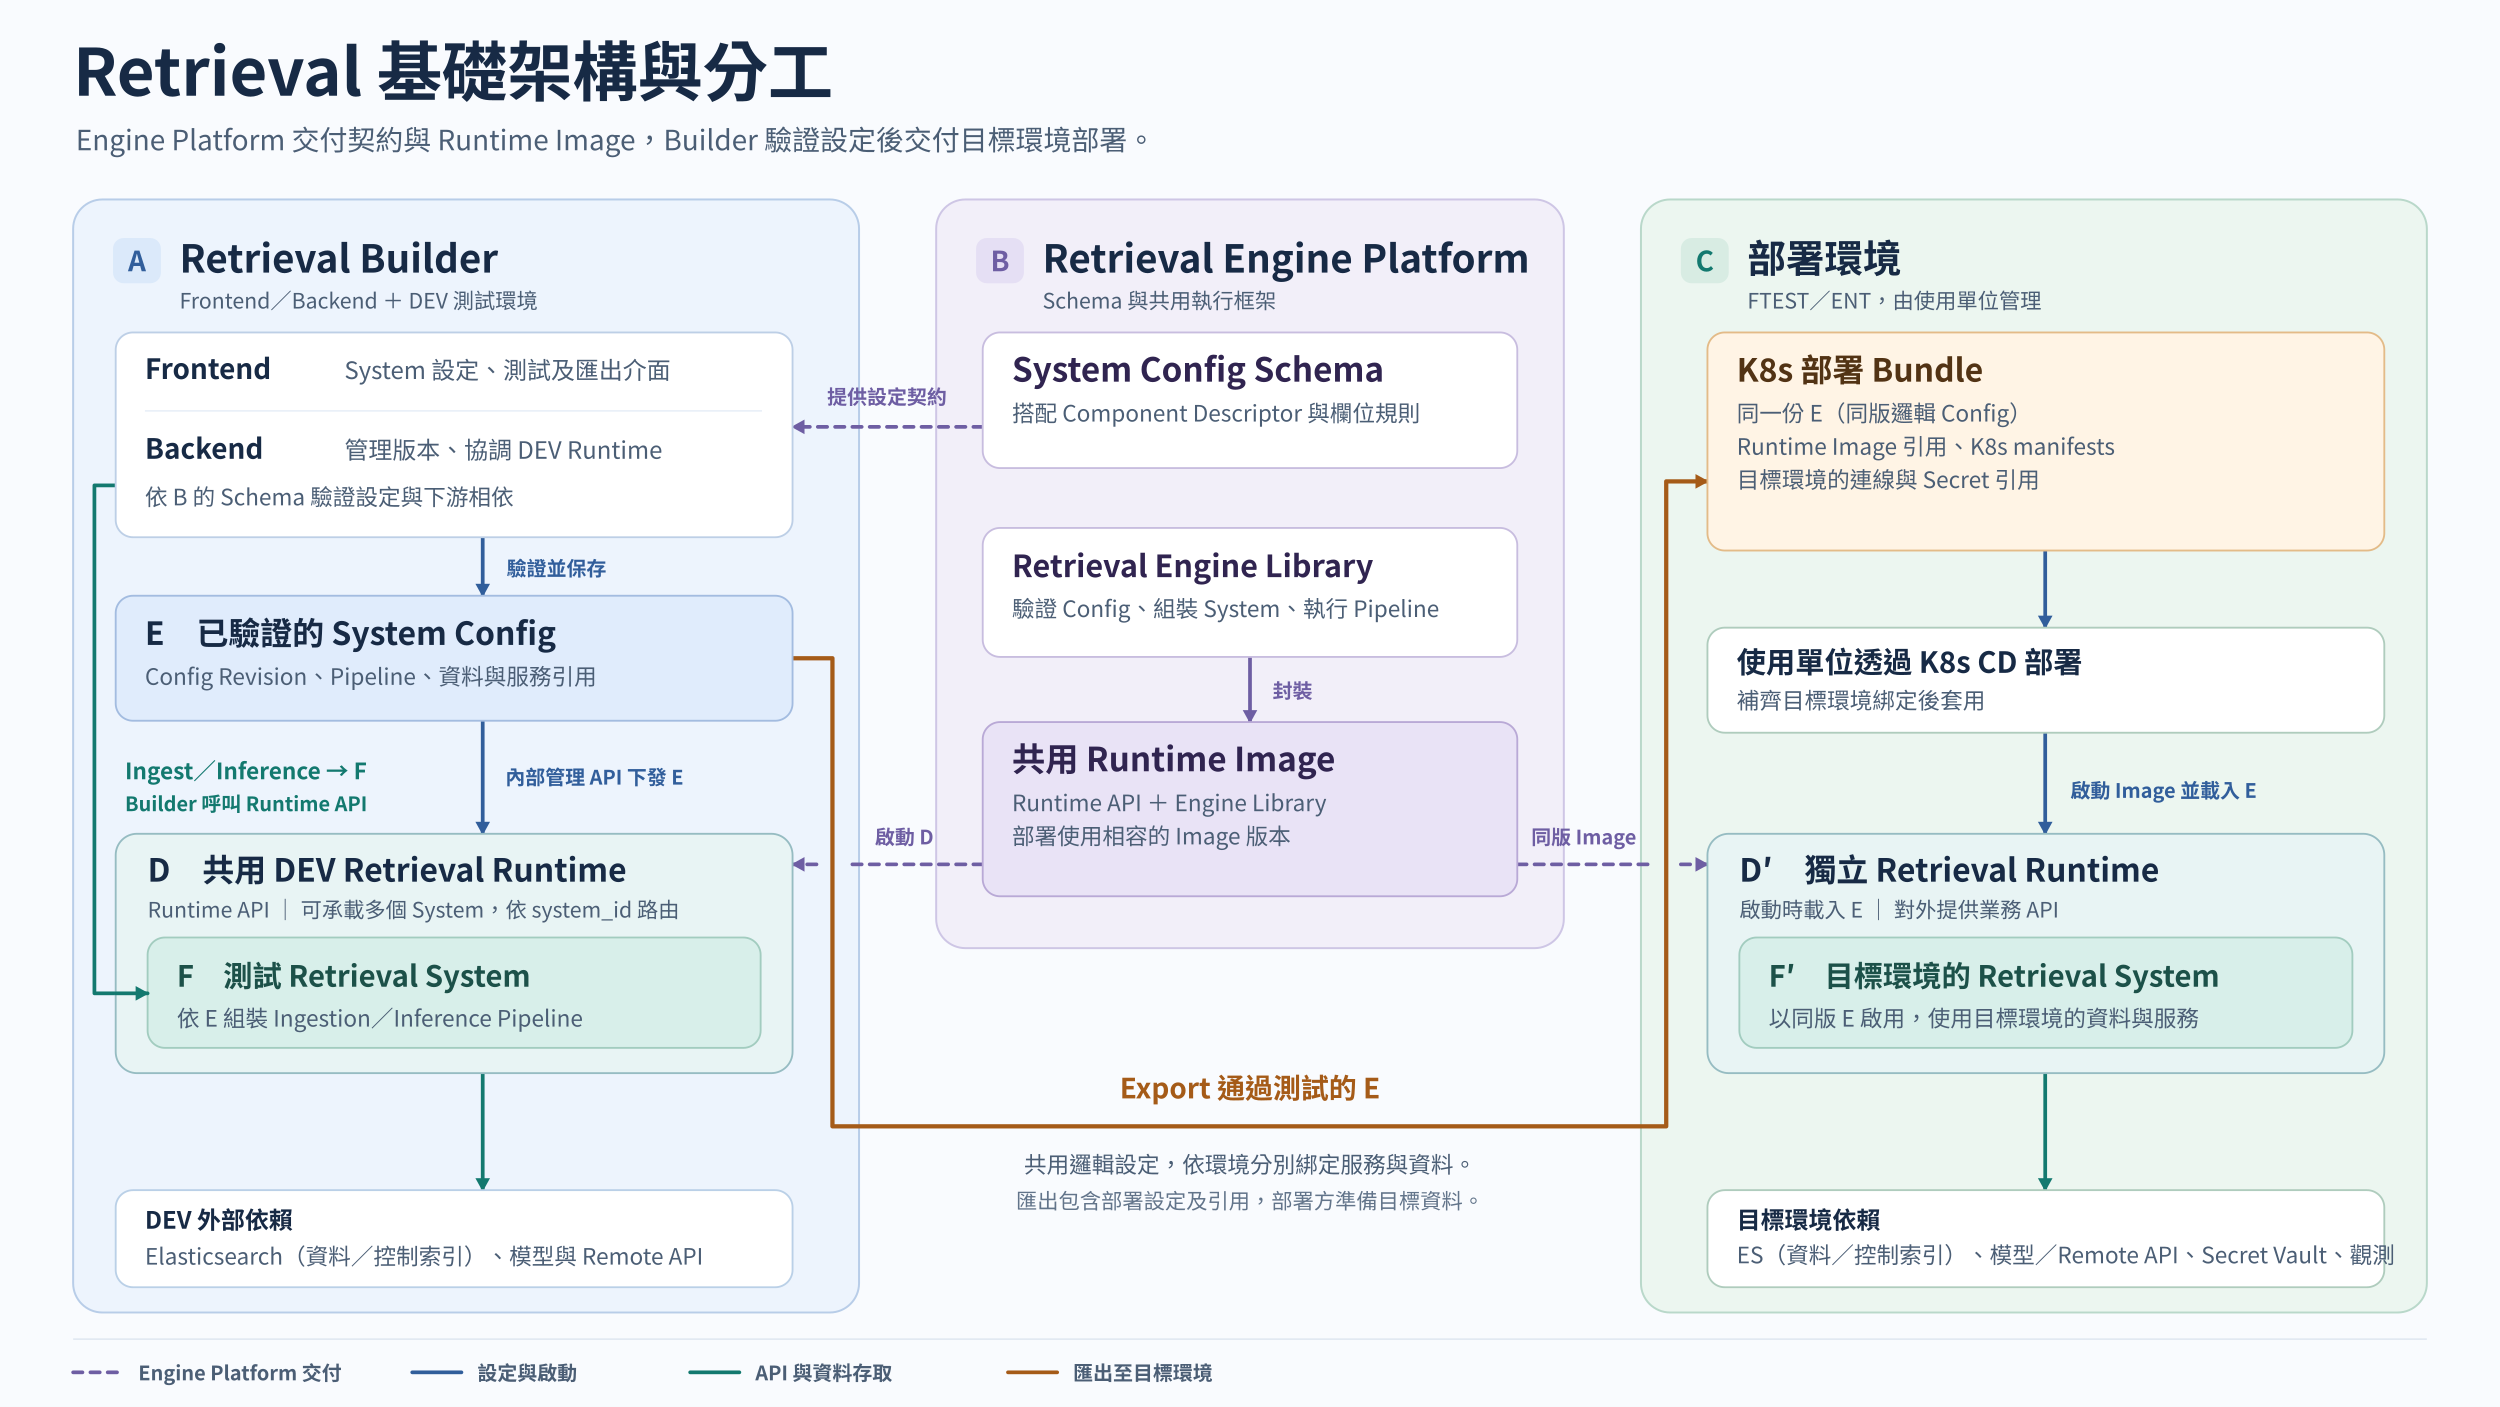
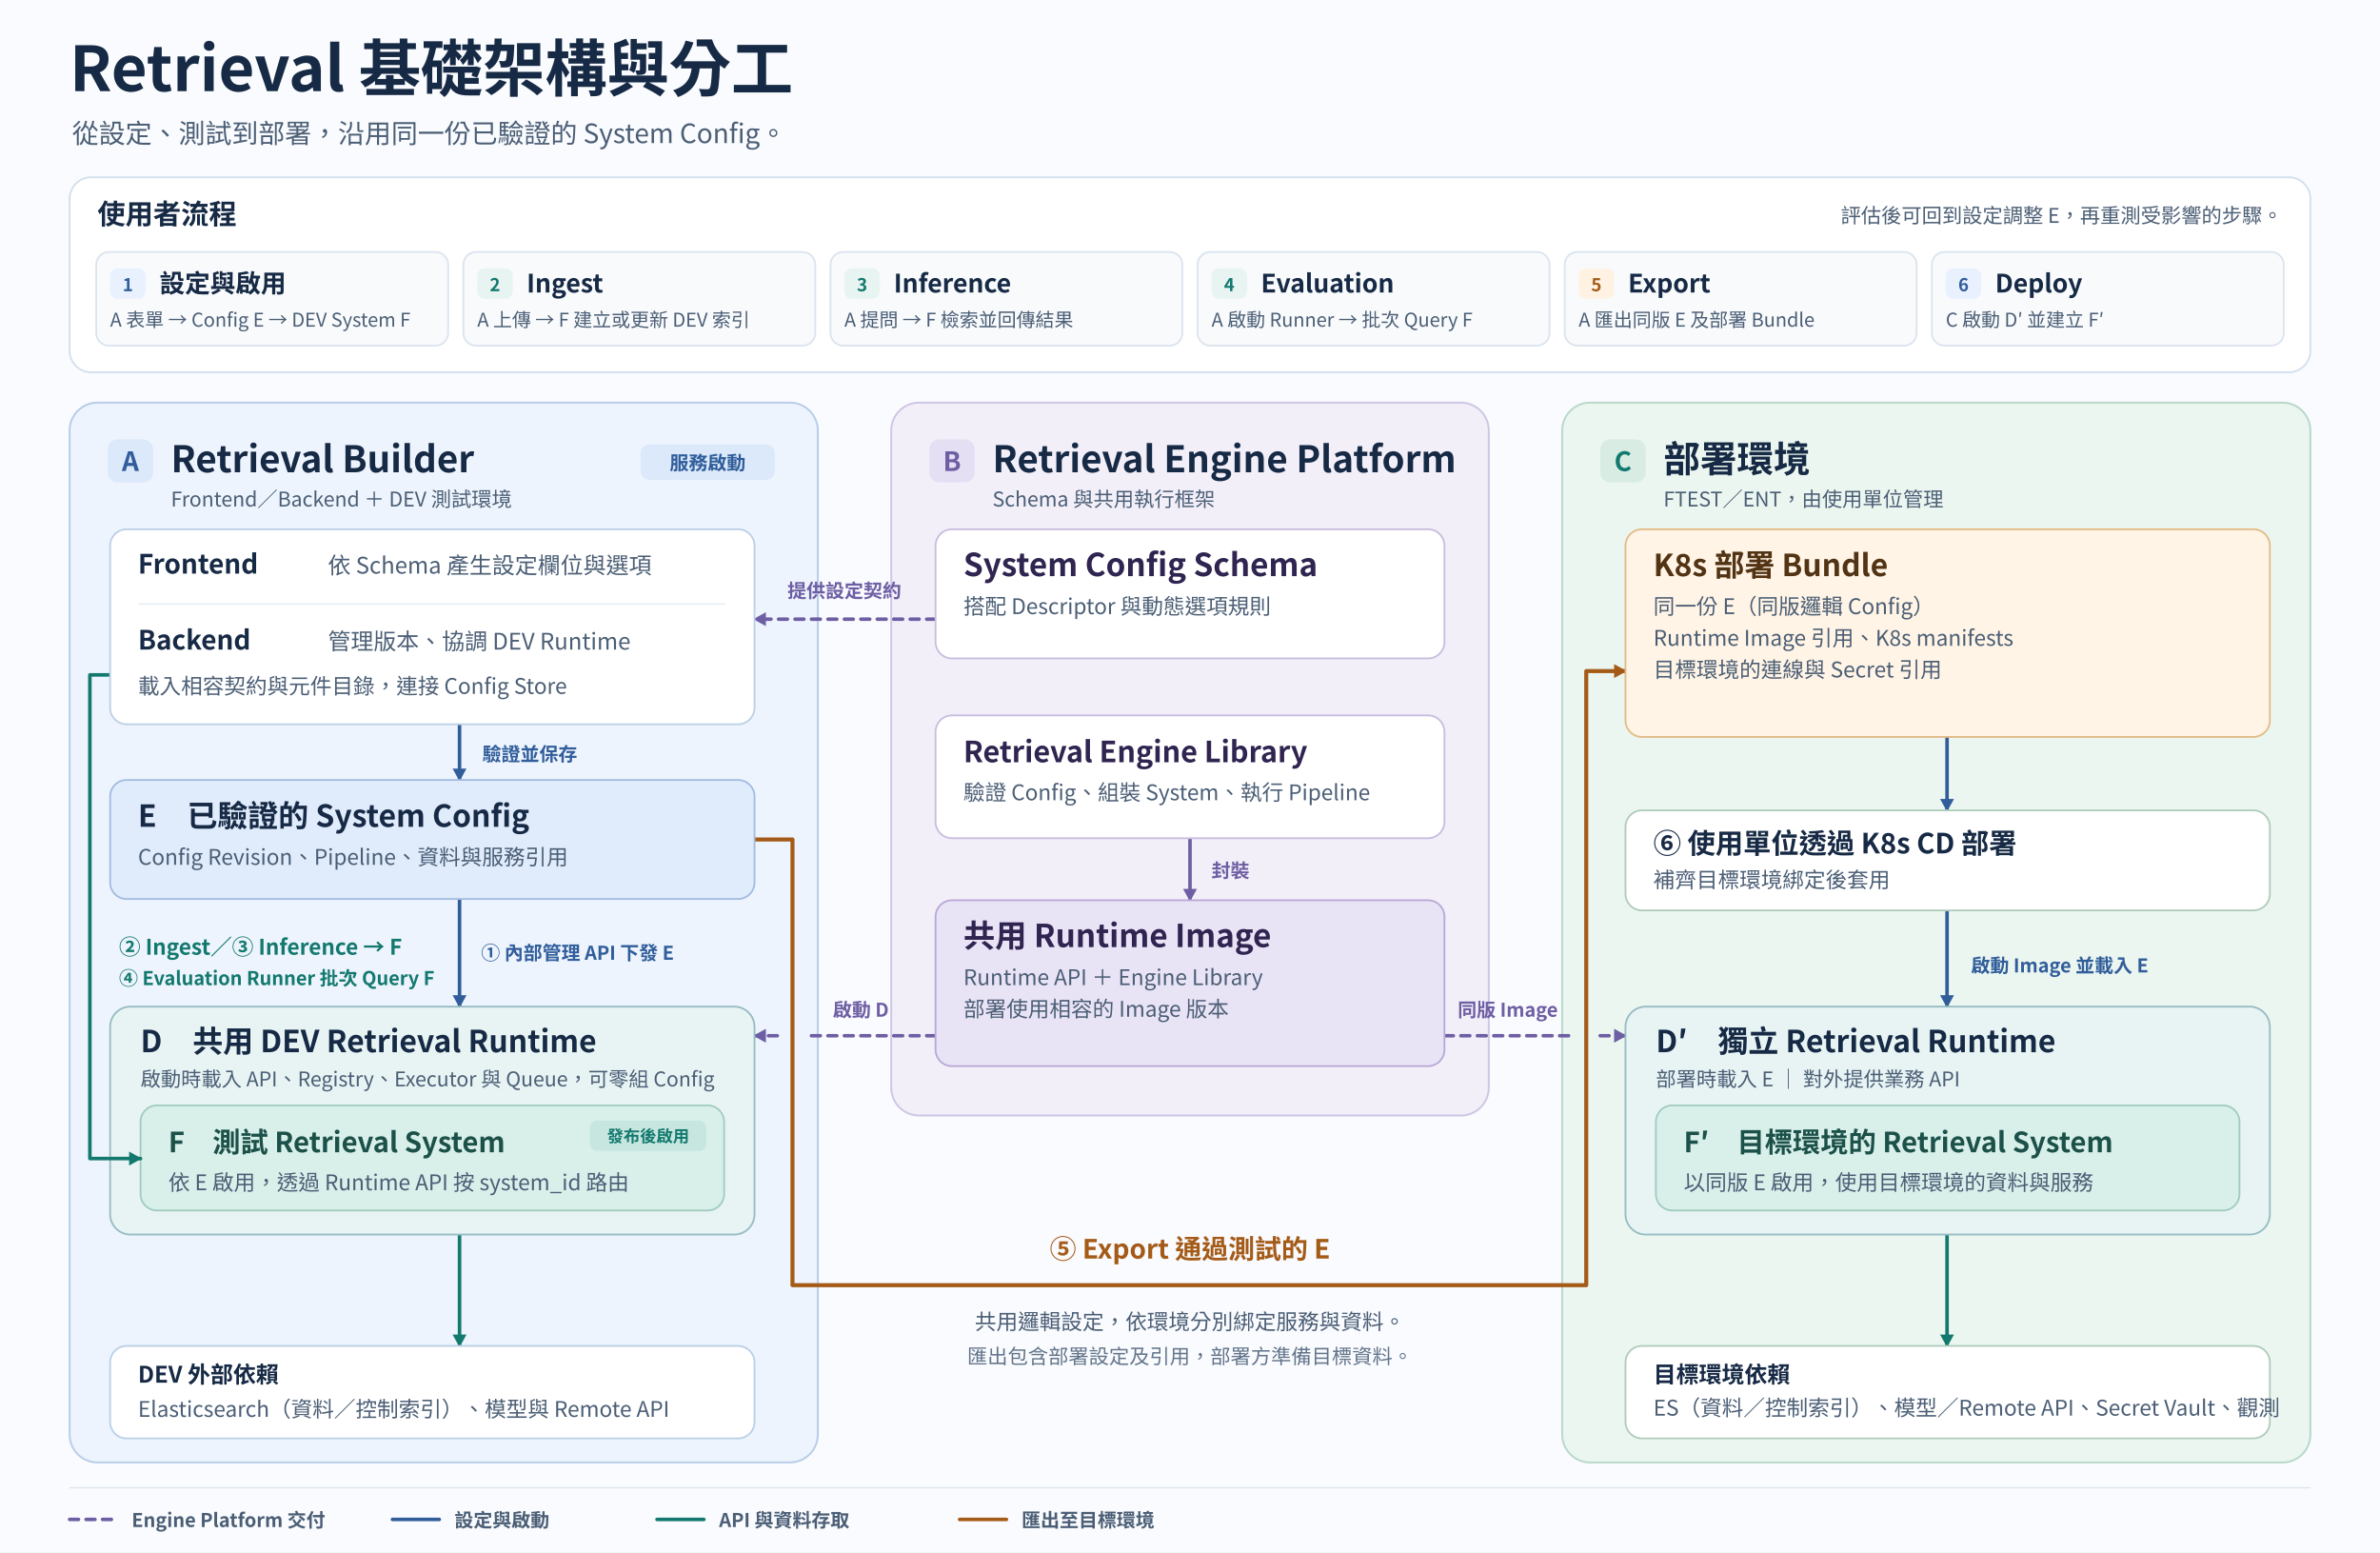
- <svg xmlns="http://www.w3.org/2000/svg" width="1880" height="1058" viewBox="0 0 1880 1058" role="img" aria-labelledby="title desc">
+ <svg xmlns="http://www.w3.org/2000/svg" width="1880" height="1226" viewBox="0 0 1880 1226" role="img" aria-labelledby="title desc">
  <defs>
    <marker id="arrow-blue" markerWidth="11" markerHeight="11" refX="9" refY="5.5" orient="auto" markerUnits="userSpaceOnUse">
      <path d="M0 0 L10 5.5 L0 11Z" fill="#315e9b" />
    </marker>
    <marker id="arrow-purple" markerWidth="11" markerHeight="11" refX="9" refY="5.5" orient="auto" markerUnits="userSpaceOnUse">
      <path d="M0 0 L10 5.5 L0 11Z" fill="#6e5ea3" />
    </marker>
    <marker id="arrow-teal" markerWidth="11" markerHeight="11" refX="9" refY="5.5" orient="auto" markerUnits="userSpaceOnUse">
      <path d="M0 0 L10 5.5 L0 11Z" fill="#13796f" />
    </marker>
    <marker id="arrow-orange" markerWidth="11" markerHeight="11" refX="9" refY="5.5" orient="auto" markerUnits="userSpaceOnUse">
      <path d="M0 0 L10 5.5 L0 11Z" fill="#a55b18" />
    </marker>
  </defs>
  <style>
text{font-family:'Noto Sans CJK TC','Noto Sans CJK SC',sans-serif;text-rendering:geometricPrecision}
</style>
-   <rect x="0" y="0" width="1880" height="1058" rx="0" fill="#f9fbfe" stroke="none" stroke-width="1.4" />
+   <rect x="0" y="0" width="1880" height="1226" rx="0" fill="#f9fbfe" stroke="none" stroke-width="1.4" />
  <text x="55" y="72" fill="#172a45" font-size="49" font-weight="800" text-anchor="start">Retrieval 基礎架構與分工</text>
-   <text x="57" y="113" fill="#4b5e75" font-size="21" font-weight="500" text-anchor="start">Engine Platform 交付契約與 Runtime Image，Builder 驗證設定後交付目標環境部署。</text>
-   <rect x="55" y="150" width="591" height="837" rx="22" fill="#edf4fd" stroke="#b8cde8" stroke-width="1.5" />
-   <rect x="85" y="179" width="36" height="34" rx="8" fill="#dbe9fa" stroke="none" stroke-width="1.4" />
-   <text x="103" y="204" fill="#315e9b" font-size="21" font-weight="750" text-anchor="middle">A</text>
-   <text x="135" y="205" fill="#172a45" font-size="29" font-weight="750" text-anchor="start">Retrieval Builder</text>
-   <text x="135" y="232" fill="#4b5e75" font-size="16" font-weight="500" text-anchor="start">Frontend／Backend ＋ DEV 測試環境</text>
-   <rect x="704" y="150" width="472" height="563" rx="22" fill="#f2eff9" stroke="#cec6e5" stroke-width="1.5" />
-   <rect x="734" y="179" width="36" height="34" rx="8" fill="#e5dff4" stroke="none" stroke-width="1.4" />
-   <text x="752" y="204" fill="#6e5ea3" font-size="21" font-weight="750" text-anchor="middle">B</text>
-   <text x="784" y="205" fill="#172a45" font-size="29" font-weight="750" text-anchor="start">Retrieval Engine Platform</text>
-   <text x="784" y="232" fill="#4b5e75" font-size="16" font-weight="500" text-anchor="start">Schema 與共用執行框架</text>
-   <rect x="1234" y="150" width="591" height="837" rx="22" fill="#ecf6f0" stroke="#b9d8ca" stroke-width="1.5" />
-   <rect x="1264" y="179" width="36" height="34" rx="8" fill="#d8ece3" stroke="none" stroke-width="1.4" />
-   <text x="1282" y="204" fill="#13796f" font-size="21" font-weight="750" text-anchor="middle">C</text>
-   <text x="1314" y="205" fill="#172a45" font-size="29" font-weight="750" text-anchor="start">部署環境</text>
-   <text x="1314" y="232" fill="#4b5e75" font-size="16" font-weight="500" text-anchor="start">FTEST／ENT，由使用單位管理</text>
-   <path d="M739 321 H596" fill="none" stroke="#6e5ea3" stroke-width="2.8" stroke-linecap="round" stroke-linejoin="round" stroke-dasharray="7 6" marker-end="url(#arrow-purple)" />
-   <path d="M363 404 V448" fill="none" stroke="#315e9b" stroke-width="2.8" stroke-linecap="round" stroke-linejoin="round" marker-end="url(#arrow-blue)" />
-   <path d="M363 542 V627" fill="none" stroke="#315e9b" stroke-width="2.8" stroke-linecap="round" stroke-linejoin="round" marker-end="url(#arrow-blue)" />
-   <path d="M87 365 H71 V747 H87" fill="none" stroke="#13796f" stroke-width="2.8" stroke-linecap="round" stroke-linejoin="round" />
-   <path d="M940 494 V543" fill="none" stroke="#6e5ea3" stroke-width="2.8" stroke-linecap="round" stroke-linejoin="round" marker-end="url(#arrow-purple)" />
-   <path d="M739 650 H638 M614 650 H596" fill="none" stroke="#6e5ea3" stroke-width="2.8" stroke-linecap="round" stroke-linejoin="round" stroke-dasharray="7 6" marker-end="url(#arrow-purple)" />
-   <path d="M1141 650 H1242 M1264 650 H1284" fill="none" stroke="#6e5ea3" stroke-width="2.8" stroke-linecap="round" stroke-linejoin="round" stroke-dasharray="7 6" marker-end="url(#arrow-purple)" />
-   <path d="M596 495 H626 V847 H1253 V362 H1284" fill="none" stroke="#a55b18" stroke-width="3.2" stroke-linecap="round" stroke-linejoin="round" marker-end="url(#arrow-orange)" />
-   <path d="M1538 414 V472" fill="none" stroke="#315e9b" stroke-width="2.8" stroke-linecap="round" stroke-linejoin="round" marker-end="url(#arrow-blue)" />
-   <path d="M1538 551 V627" fill="none" stroke="#315e9b" stroke-width="2.8" stroke-linecap="round" stroke-linejoin="round" marker-end="url(#arrow-blue)" />
-   <path d="M363 807 V895" fill="none" stroke="#13796f" stroke-width="2.8" stroke-linecap="round" stroke-linejoin="round" marker-end="url(#arrow-teal)" />
-   <path d="M1538 807 V895" fill="none" stroke="#13796f" stroke-width="2.8" stroke-linecap="round" stroke-linejoin="round" marker-end="url(#arrow-teal)" />
-   <rect x="87" y="250" width="509" height="154" rx="13" fill="#ffffff" stroke="#bdcfe6" stroke-width="1.4" />
-   <text x="109" y="285" fill="#172a45" font-size="21" font-weight="740" text-anchor="start">Frontend</text>
-   <text x="259" y="285" fill="#4b5e75" font-size="18" font-weight="500" text-anchor="start">System 設定、測試及匯出介面</text>
-   <path d="M109 309 H573" stroke="#e3ebf6" />
-   <text x="109" y="345" fill="#172a45" font-size="21" font-weight="740" text-anchor="start">Backend</text>
-   <text x="259" y="345" fill="#4b5e75" font-size="18" font-weight="500" text-anchor="start">管理版本、協調 DEV Runtime</text>
-   <text x="109" y="380" fill="#4b5e75" font-size="17" font-weight="500" text-anchor="start">依 B 的 Schema 驗證設定與下游相依</text>
-   <rect x="87" y="448" width="509" height="94" rx="13" fill="#e0ecfc" stroke="#a3bce0" stroke-width="1.4" />
-   <text x="109" y="485" fill="#172a45" font-size="24" font-weight="720" text-anchor="start">E　已驗證的 System Config</text>
-   <text x="109" y="515" fill="#4b5e75" font-size="17" font-weight="500" text-anchor="start">Config Revision、Pipeline、資料與服務引用</text>
-   <rect x="87" y="627" width="509" height="180" rx="16" fill="#e8f4f4" stroke="#96bcc2" stroke-width="1.4" />
-   <text x="111" y="663" fill="#172a45" font-size="24" font-weight="750" text-anchor="start">D　共用 DEV Retrieval Runtime</text>
-   <text x="111" y="690" fill="#4b5e75" font-size="16" font-weight="500" text-anchor="start">Runtime API ｜ 可承載多個 System，依 system_id 路由</text>
-   <rect x="111" y="705" width="461" height="83" rx="13" fill="#d8efea" stroke="#a2ccbf" stroke-width="1.4" />
-   <text x="133" y="742" fill="#1c5149" font-size="22" font-weight="720" text-anchor="start">F　測試 Retrieval System</text>
-   <text x="133" y="772" fill="#4b5e75" font-size="17" font-weight="500" text-anchor="start">依 E 組裝 Ingestion／Inference Pipeline</text>
-   <path d="M87 747 H111" fill="none" stroke="#13796f" stroke-width="2.8" stroke-linecap="round" stroke-linejoin="round" marker-end="url(#arrow-teal)" />
-   <rect x="739" y="250" width="402" height="102" rx="13" fill="#ffffff" stroke="#c8bddf" stroke-width="1.4" />
-   <text x="761" y="287" fill="#302450" font-size="25" font-weight="720" text-anchor="start">System Config Schema</text>
-   <text x="761" y="317" fill="#4b5e75" font-size="17" font-weight="500" text-anchor="start">搭配 Component Descriptor 與欄位規則</text>
-   <rect x="739" y="397" width="402" height="97" rx="13" fill="#ffffff" stroke="#c8bddf" stroke-width="1.4" />
-   <text x="761" y="434" fill="#302450" font-size="23" font-weight="720" text-anchor="start">Retrieval Engine Library</text>
-   <text x="761" y="464" fill="#4b5e75" font-size="17" font-weight="500" text-anchor="start">驗證 Config、組裝 System、執行 Pipeline</text>
-   <rect x="739" y="543" width="402" height="131" rx="13" fill="#e9e3f6" stroke="#b9a9d6" stroke-width="1.4" />
-   <text x="761" y="580" fill="#302450" font-size="25" font-weight="720" text-anchor="start">共用 Runtime Image</text>
-   <text x="761" y="610" fill="#4b5e75" font-size="17" font-weight="500" text-anchor="start">Runtime API ＋ Engine Library</text>
-   <text x="761" y="635" fill="#4b5e75" font-size="17" font-weight="500" text-anchor="start">部署使用相容的 Image 版本</text>
-   <rect x="1284" y="250" width="509" height="164" rx="13" fill="#fff4e5" stroke="#e3bb88" stroke-width="1.4" />
-   <text x="1306" y="287" fill="#523314" font-size="24" font-weight="720" text-anchor="start">K8s 部署 Bundle</text>
-   <text x="1306" y="317" fill="#4b5e75" font-size="17" font-weight="500" text-anchor="start">同一份 E（同版邏輯 Config）</text>
-   <text x="1306" y="342" fill="#4b5e75" font-size="17" font-weight="500" text-anchor="start">Runtime Image 引用、K8s manifests</text>
-   <text x="1306" y="367" fill="#4b5e75" font-size="17" font-weight="500" text-anchor="start">目標環境的連線與 Secret 引用</text>
-   <rect x="1284" y="472" width="509" height="79" rx="13" fill="#ffffff" stroke="#afccbd" stroke-width="1.4" />
-   <text x="1306" y="506" fill="#172a45" font-size="22" font-weight="720" text-anchor="start">使用單位透過 K8s CD 部署</text>
-   <text x="1306" y="533" fill="#4b5e75" font-size="17" font-weight="500" text-anchor="start">補齊目標環境綁定後套用</text>
-   <rect x="1284" y="627" width="509" height="180" rx="16" fill="#e8f4f4" stroke="#96bcc2" stroke-width="1.4" />
-   <text x="1308" y="663" fill="#172a45" font-size="24" font-weight="750" text-anchor="start">D′　獨立 Retrieval Runtime</text>
-   <text x="1308" y="690" fill="#4b5e75" font-size="16" font-weight="500" text-anchor="start">啟動時載入 E ｜ 對外提供業務 API</text>
-   <rect x="1308" y="705" width="461" height="83" rx="13" fill="#d8efea" stroke="#a2ccbf" stroke-width="1.4" />
-   <text x="1330" y="742" fill="#1c5149" font-size="22" font-weight="720" text-anchor="start">F′　目標環境的 Retrieval System</text>
-   <text x="1330" y="772" fill="#4b5e75" font-size="17" font-weight="500" text-anchor="start">以同版 E 啟用，使用目標環境的資料與服務</text>
-   <rect x="87" y="895" width="509" height="73" rx="13" fill="#ffffff" stroke="#bad0e7" stroke-width="1.4" />
-   <text x="109" y="924" fill="#172a45" font-size="18" font-weight="720" text-anchor="start">DEV 外部依賴</text>
-   <text x="109" y="951" fill="#4b5e75" font-size="17" font-weight="500" text-anchor="start">Elasticsearch（資料／控制索引）、模型與 Remote API</text>
-   <rect x="1284" y="895" width="509" height="73" rx="13" fill="#ffffff" stroke="#afccbd" stroke-width="1.4" />
-   <text x="1306" y="924" fill="#172a45" font-size="18" font-weight="720" text-anchor="start">目標環境依賴</text>
-   <text x="1306" y="950" fill="#4b5e75" font-size="17" font-weight="500" text-anchor="start">ES（資料／控制索引）、模型／Remote API、Secret Vault、觀測</text>
-   <text x="667" y="304" fill="#6e5ea3" font-size="15" font-weight="680" text-anchor="middle">提供設定契約</text>
-   <text x="381" y="433" fill="#315e9b" font-size="15" font-weight="650" text-anchor="start">驗證並保存</text>
-   <text x="380" y="590" fill="#315e9b" font-size="15" font-weight="650" text-anchor="start">內部管理 API 下發 E</text>
-   <text x="94" y="586" fill="#13796f" font-size="17" font-weight="760" text-anchor="start">Ingest／Inference → F</text>
-   <text x="94" y="610" fill="#13796f" font-size="15" font-weight="620" text-anchor="start">Builder 呼叫 Runtime API</text>
-   <text x="957" y="525" fill="#6e5ea3" font-size="15" font-weight="640" text-anchor="start">封裝</text>
-   <text x="680" y="635" fill="#6e5ea3" font-size="15" font-weight="680" text-anchor="middle">啟動 D</text>
-   <text x="1191" y="635" fill="#6e5ea3" font-size="15" font-weight="680" text-anchor="middle">同版 Image</text>
-   <text x="1557" y="600" fill="#315e9b" font-size="15" font-weight="650" text-anchor="start">啟動 Image 並載入 E</text>
-   <text x="940" y="826" fill="#a55b18" font-size="21" font-weight="740" text-anchor="middle">Export 通過測試的 E</text>
-   <text x="940" y="882" fill="#4b5e75" font-size="17" font-weight="520" text-anchor="middle">共用邏輯設定，依環境分別綁定服務與資料。</text>
-   <text x="940" y="909" fill="#62748a" font-size="16" font-weight="500" text-anchor="middle">匯出包含部署設定及引用，部署方準備目標資料。</text>
-   <path d="M55 1007 H1825" stroke="#dbe4ee" />
-   <path d="M55 1032 H92" fill="none" stroke="#6e5ea3" stroke-width="2.8" stroke-linecap="round" stroke-linejoin="round" stroke-dasharray="7 6" />
-   <text x="104" y="1038" fill="#4b5e75" font-size="15" font-weight="580" text-anchor="start">Engine Platform 交付</text>
-   <path d="M310 1032 H347" fill="none" stroke="#315e9b" stroke-width="2.8" stroke-linecap="round" stroke-linejoin="round" />
-   <text x="359" y="1038" fill="#4b5e75" font-size="15" font-weight="580" text-anchor="start">設定與啟動</text>
-   <path d="M519 1032 H556" fill="none" stroke="#13796f" stroke-width="2.8" stroke-linecap="round" stroke-linejoin="round" />
-   <text x="568" y="1038" fill="#4b5e75" font-size="15" font-weight="580" text-anchor="start">API 與資料存取</text>
-   <path d="M758 1032 H795" fill="none" stroke="#a55b18" stroke-width="2.8" stroke-linecap="round" stroke-linejoin="round" />
-   <text x="807" y="1038" fill="#4b5e75" font-size="15" font-weight="580" text-anchor="start">匯出至目標環境</text>
+   <text x="57" y="113" fill="#4b5e75" font-size="21" font-weight="500" text-anchor="start">從設定、測試到部署，沿用同一份已驗證的 System Config。</text>
+   <rect x="55" y="140" width="1770" height="154" rx="17" fill="#ffffff" stroke="#d3dfed" stroke-width="1.4" />
+   <text x="77" y="177" fill="#172a45" font-size="22" font-weight="750" text-anchor="start">使用者流程</text>
+   <text x="1803" y="176" fill="#4b5e75" font-size="16" font-weight="540" text-anchor="end">評估後可回到設定調整 E，再重測受影響的步驟。</text>
+   <rect x="76" y="199" width="278" height="74" rx="10" fill="#f8fafc" stroke="#dbe4ee" stroke-width="1.4" />
+   <rect x="87" y="212" width="28" height="24" rx="6" fill="#e9f1ff" stroke="none" stroke-width="1.4" />
+   <text x="101" y="230" fill="#315e9b" font-size="14" font-weight="730" text-anchor="middle">1</text>
+   <text x="126" y="231" fill="#172a45" font-size="20" font-weight="740" text-anchor="start">設定與啟用</text>
+   <text x="87" y="258" fill="#4b5e75" font-size="15" font-weight="520" text-anchor="start">A 表單 → Config E → DEV System F</text>
+   <rect x="366" y="199" width="278" height="74" rx="10" fill="#f8fafc" stroke="#dbe4ee" stroke-width="1.4" />
+   <rect x="377" y="212" width="28" height="24" rx="6" fill="#e8f4f1" stroke="none" stroke-width="1.4" />
+   <text x="391" y="230" fill="#13796f" font-size="14" font-weight="730" text-anchor="middle">2</text>
+   <text x="416" y="231" fill="#172a45" font-size="20" font-weight="740" text-anchor="start">Ingest</text>
+   <text x="377" y="258" fill="#4b5e75" font-size="15" font-weight="520" text-anchor="start">A 上傳 → F 建立或更新 DEV 索引</text>
+   <rect x="656" y="199" width="278" height="74" rx="10" fill="#f8fafc" stroke="#dbe4ee" stroke-width="1.4" />
+   <rect x="667" y="212" width="28" height="24" rx="6" fill="#e8f4f1" stroke="none" stroke-width="1.4" />
+   <text x="681" y="230" fill="#13796f" font-size="14" font-weight="730" text-anchor="middle">3</text>
+   <text x="706" y="231" fill="#172a45" font-size="20" font-weight="740" text-anchor="start">Inference</text>
+   <text x="667" y="258" fill="#4b5e75" font-size="15" font-weight="520" text-anchor="start">A 提問 → F 檢索並回傳結果</text>
+   <rect x="946" y="199" width="278" height="74" rx="10" fill="#f8fafc" stroke="#dbe4ee" stroke-width="1.4" />
+   <rect x="957" y="212" width="28" height="24" rx="6" fill="#e8f4f1" stroke="none" stroke-width="1.4" />
+   <text x="971" y="230" fill="#13796f" font-size="14" font-weight="730" text-anchor="middle">4</text>
+   <text x="996" y="231" fill="#172a45" font-size="20" font-weight="740" text-anchor="start">Evaluation</text>
+   <text x="957" y="258" fill="#4b5e75" font-size="15" font-weight="520" text-anchor="start">A 啟動 Runner → 批次 Query F</text>
+   <rect x="1236" y="199" width="278" height="74" rx="10" fill="#f8fafc" stroke="#dbe4ee" stroke-width="1.4" />
+   <rect x="1247" y="212" width="28" height="24" rx="6" fill="#fff2e2" stroke="none" stroke-width="1.4" />
+   <text x="1261" y="230" fill="#a55b18" font-size="14" font-weight="730" text-anchor="middle">5</text>
+   <text x="1286" y="231" fill="#172a45" font-size="20" font-weight="740" text-anchor="start">Export</text>
+   <text x="1247" y="258" fill="#4b5e75" font-size="15" font-weight="520" text-anchor="start">A 匯出同版 E 及部署 Bundle</text>
+   <rect x="1526" y="199" width="278" height="74" rx="10" fill="#f8fafc" stroke="#dbe4ee" stroke-width="1.4" />
+   <rect x="1537" y="212" width="28" height="24" rx="6" fill="#e9f1ff" stroke="none" stroke-width="1.4" />
+   <text x="1551" y="230" fill="#315e9b" font-size="14" font-weight="730" text-anchor="middle">6</text>
+   <text x="1576" y="231" fill="#172a45" font-size="20" font-weight="740" text-anchor="start">Deploy</text>
+   <text x="1537" y="258" fill="#4b5e75" font-size="15" font-weight="520" text-anchor="start">C 啟動 D′ 並建立 F′</text>
+   <g transform="translate(0 168)">
+     <rect x="55" y="150" width="591" height="837" rx="22" fill="#edf4fd" stroke="#b8cde8" stroke-width="1.5" />
+     <rect x="85" y="179" width="36" height="34" rx="8" fill="#dbe9fa" stroke="none" stroke-width="1.4" />
+     <text x="103" y="204" fill="#315e9b" font-size="21" font-weight="750" text-anchor="middle">A</text>
+     <text x="135" y="205" fill="#172a45" font-size="29" font-weight="750" text-anchor="start">Retrieval Builder</text>
+     <text x="135" y="232" fill="#4b5e75" font-size="16" font-weight="500" text-anchor="start">Frontend／Backend ＋ DEV 測試環境</text>
+     <rect x="704" y="150" width="472" height="563" rx="22" fill="#f2eff9" stroke="#cec6e5" stroke-width="1.5" />
+     <rect x="734" y="179" width="36" height="34" rx="8" fill="#e5dff4" stroke="none" stroke-width="1.4" />
+     <text x="752" y="204" fill="#6e5ea3" font-size="21" font-weight="750" text-anchor="middle">B</text>
+     <text x="784" y="205" fill="#172a45" font-size="29" font-weight="750" text-anchor="start">Retrieval Engine Platform</text>
+     <text x="784" y="232" fill="#4b5e75" font-size="16" font-weight="500" text-anchor="start">Schema 與共用執行框架</text>
+     <rect x="1234" y="150" width="591" height="837" rx="22" fill="#ecf6f0" stroke="#b9d8ca" stroke-width="1.5" />
+     <rect x="1264" y="179" width="36" height="34" rx="8" fill="#d8ece3" stroke="none" stroke-width="1.4" />
+     <text x="1282" y="204" fill="#13796f" font-size="21" font-weight="750" text-anchor="middle">C</text>
+     <text x="1314" y="205" fill="#172a45" font-size="29" font-weight="750" text-anchor="start">部署環境</text>
+     <text x="1314" y="232" fill="#4b5e75" font-size="16" font-weight="500" text-anchor="start">FTEST／ENT，由使用單位管理</text>
+     <rect x="506" y="183" width="106" height="28" rx="7" fill="#dbe9fa" stroke="none" stroke-width="1.4" />
+     <text x="559" y="203" fill="#315e9b" font-size="15" font-weight="740" text-anchor="middle">服務啟動</text>
+     <path d="M739 321 H596" fill="none" stroke="#6e5ea3" stroke-width="2.8" stroke-linecap="round" stroke-linejoin="round" stroke-dasharray="7 6" marker-end="url(#arrow-purple)" />
+     <path d="M363 404 V448" fill="none" stroke="#315e9b" stroke-width="2.8" stroke-linecap="round" stroke-linejoin="round" marker-end="url(#arrow-blue)" />
+     <path d="M363 542 V627" fill="none" stroke="#315e9b" stroke-width="2.8" stroke-linecap="round" stroke-linejoin="round" marker-end="url(#arrow-blue)" />
+     <path d="M87 365 H71 V747 H87" fill="none" stroke="#13796f" stroke-width="2.8" stroke-linecap="round" stroke-linejoin="round" />
+     <path d="M940 494 V543" fill="none" stroke="#6e5ea3" stroke-width="2.8" stroke-linecap="round" stroke-linejoin="round" marker-end="url(#arrow-purple)" />
+     <path d="M739 650 H638 M614 650 H596" fill="none" stroke="#6e5ea3" stroke-width="2.8" stroke-linecap="round" stroke-linejoin="round" stroke-dasharray="7 6" marker-end="url(#arrow-purple)" />
+     <path d="M1141 650 H1242 M1264 650 H1284" fill="none" stroke="#6e5ea3" stroke-width="2.8" stroke-linecap="round" stroke-linejoin="round" stroke-dasharray="7 6" marker-end="url(#arrow-purple)" />
+     <path d="M596 495 H626 V847 H1253 V362 H1284" fill="none" stroke="#a55b18" stroke-width="3.2" stroke-linecap="round" stroke-linejoin="round" marker-end="url(#arrow-orange)" />
+     <path d="M1538 414 V472" fill="none" stroke="#315e9b" stroke-width="2.8" stroke-linecap="round" stroke-linejoin="round" marker-end="url(#arrow-blue)" />
+     <path d="M1538 551 V627" fill="none" stroke="#315e9b" stroke-width="2.8" stroke-linecap="round" stroke-linejoin="round" marker-end="url(#arrow-blue)" />
+     <path d="M363 807 V895" fill="none" stroke="#13796f" stroke-width="2.8" stroke-linecap="round" stroke-linejoin="round" marker-end="url(#arrow-teal)" />
+     <path d="M1538 807 V895" fill="none" stroke="#13796f" stroke-width="2.8" stroke-linecap="round" stroke-linejoin="round" marker-end="url(#arrow-teal)" />
+     <rect x="87" y="250" width="509" height="154" rx="13" fill="#ffffff" stroke="#bdcfe6" stroke-width="1.4" />
+     <text x="109" y="285" fill="#172a45" font-size="21" font-weight="740" text-anchor="start">Frontend</text>
+     <text x="259" y="285" fill="#4b5e75" font-size="18" font-weight="500" text-anchor="start">依 Schema 產生設定欄位與選項</text>
+     <path d="M109 309 H573" stroke="#e3ebf6" />
+     <text x="109" y="345" fill="#172a45" font-size="21" font-weight="740" text-anchor="start">Backend</text>
+     <text x="259" y="345" fill="#4b5e75" font-size="18" font-weight="500" text-anchor="start">管理版本、協調 DEV Runtime</text>
+     <text x="109" y="380" fill="#4b5e75" font-size="17" font-weight="500" text-anchor="start">載入相容契約與元件目錄，連接 Config Store</text>
+     <rect x="87" y="448" width="509" height="94" rx="13" fill="#e0ecfc" stroke="#a3bce0" stroke-width="1.4" />
+     <text x="109" y="485" fill="#172a45" font-size="24" font-weight="720" text-anchor="start">E　已驗證的 System Config</text>
+     <text x="109" y="515" fill="#4b5e75" font-size="17" font-weight="500" text-anchor="start">Config Revision、Pipeline、資料與服務引用</text>
+     <rect x="87" y="627" width="509" height="180" rx="16" fill="#e8f4f4" stroke="#96bcc2" stroke-width="1.4" />
+     <text x="111" y="663" fill="#172a45" font-size="24" font-weight="750" text-anchor="start">D　共用 DEV Retrieval Runtime</text>
+     <text x="111" y="690" fill="#4b5e75" font-size="16" font-weight="500" text-anchor="start">啟動時載入 API、Registry、Executor 與 Queue，可零組 Config</text>
+     <rect x="111" y="705" width="461" height="83" rx="13" fill="#d8efea" stroke="#a2ccbf" stroke-width="1.4" />
+     <text x="133" y="742" fill="#1c5149" font-size="22" font-weight="720" text-anchor="start">F　測試 Retrieval System</text>
+     <text x="133" y="772" fill="#4b5e75" font-size="17" font-weight="500" text-anchor="start">依 E 啟用，透過 Runtime API 按 system_id 路由</text>
+     <rect x="466" y="717" width="92" height="24" rx="6" fill="#c6e6df" stroke="none" stroke-width="1.4" />
+     <text x="512" y="734" fill="#13796f" font-size="13" font-weight="700" text-anchor="middle">發布後啟用</text>
+     <path d="M87 747 H111" fill="none" stroke="#13796f" stroke-width="2.8" stroke-linecap="round" stroke-linejoin="round" marker-end="url(#arrow-teal)" />
+     <rect x="739" y="250" width="402" height="102" rx="13" fill="#ffffff" stroke="#c8bddf" stroke-width="1.4" />
+     <text x="761" y="287" fill="#302450" font-size="25" font-weight="720" text-anchor="start">System Config Schema</text>
+     <text x="761" y="317" fill="#4b5e75" font-size="17" font-weight="500" text-anchor="start">搭配 Descriptor 與動態選項規則</text>
+     <rect x="739" y="397" width="402" height="97" rx="13" fill="#ffffff" stroke="#c8bddf" stroke-width="1.4" />
+     <text x="761" y="434" fill="#302450" font-size="23" font-weight="720" text-anchor="start">Retrieval Engine Library</text>
+     <text x="761" y="464" fill="#4b5e75" font-size="17" font-weight="500" text-anchor="start">驗證 Config、組裝 System、執行 Pipeline</text>
+     <rect x="739" y="543" width="402" height="131" rx="13" fill="#e9e3f6" stroke="#b9a9d6" stroke-width="1.4" />
+     <text x="761" y="580" fill="#302450" font-size="25" font-weight="720" text-anchor="start">共用 Runtime Image</text>
+     <text x="761" y="610" fill="#4b5e75" font-size="17" font-weight="500" text-anchor="start">Runtime API ＋ Engine Library</text>
+     <text x="761" y="635" fill="#4b5e75" font-size="17" font-weight="500" text-anchor="start">部署使用相容的 Image 版本</text>
+     <rect x="1284" y="250" width="509" height="164" rx="13" fill="#fff4e5" stroke="#e3bb88" stroke-width="1.4" />
+     <text x="1306" y="287" fill="#523314" font-size="24" font-weight="720" text-anchor="start">K8s 部署 Bundle</text>
+     <text x="1306" y="317" fill="#4b5e75" font-size="17" font-weight="500" text-anchor="start">同一份 E（同版邏輯 Config）</text>
+     <text x="1306" y="342" fill="#4b5e75" font-size="17" font-weight="500" text-anchor="start">Runtime Image 引用、K8s manifests</text>
+     <text x="1306" y="367" fill="#4b5e75" font-size="17" font-weight="500" text-anchor="start">目標環境的連線與 Secret 引用</text>
+     <rect x="1284" y="472" width="509" height="79" rx="13" fill="#ffffff" stroke="#afccbd" stroke-width="1.4" />
+     <text x="1306" y="506" fill="#172a45" font-size="22" font-weight="720" text-anchor="start">⑥ 使用單位透過 K8s CD 部署</text>
+     <text x="1306" y="533" fill="#4b5e75" font-size="17" font-weight="500" text-anchor="start">補齊目標環境綁定後套用</text>
+     <rect x="1284" y="627" width="509" height="180" rx="16" fill="#e8f4f4" stroke="#96bcc2" stroke-width="1.4" />
+     <text x="1308" y="663" fill="#172a45" font-size="24" font-weight="750" text-anchor="start">D′　獨立 Retrieval Runtime</text>
+     <text x="1308" y="690" fill="#4b5e75" font-size="16" font-weight="500" text-anchor="start">部署時載入 E ｜ 對外提供業務 API</text>
+     <rect x="1308" y="705" width="461" height="83" rx="13" fill="#d8efea" stroke="#a2ccbf" stroke-width="1.4" />
+     <text x="1330" y="742" fill="#1c5149" font-size="22" font-weight="720" text-anchor="start">F′　目標環境的 Retrieval System</text>
+     <text x="1330" y="772" fill="#4b5e75" font-size="17" font-weight="500" text-anchor="start">以同版 E 啟用，使用目標環境的資料與服務</text>
+     <rect x="87" y="895" width="509" height="73" rx="13" fill="#ffffff" stroke="#bad0e7" stroke-width="1.4" />
+     <text x="109" y="924" fill="#172a45" font-size="18" font-weight="720" text-anchor="start">DEV 外部依賴</text>
+     <text x="109" y="951" fill="#4b5e75" font-size="17" font-weight="500" text-anchor="start">Elasticsearch（資料／控制索引）、模型與 Remote API</text>
+     <rect x="1284" y="895" width="509" height="73" rx="13" fill="#ffffff" stroke="#afccbd" stroke-width="1.4" />
+     <text x="1306" y="924" fill="#172a45" font-size="18" font-weight="720" text-anchor="start">目標環境依賴</text>
+     <text x="1306" y="950" fill="#4b5e75" font-size="17" font-weight="500" text-anchor="start">ES（資料／控制索引）、模型／Remote API、Secret Vault、觀測</text>
+     <text x="667" y="304" fill="#6e5ea3" font-size="15" font-weight="680" text-anchor="middle">提供設定契約</text>
+     <text x="381" y="433" fill="#315e9b" font-size="15" font-weight="650" text-anchor="start">驗證並保存</text>
+     <text x="380" y="590" fill="#315e9b" font-size="15" font-weight="650" text-anchor="start">① 內部管理 API 下發 E</text>
+     <text x="94" y="586" fill="#13796f" font-size="17" font-weight="760" text-anchor="start">② Ingest／③ Inference → F</text>
+     <text x="94" y="610" fill="#13796f" font-size="15" font-weight="620" text-anchor="start">④ Evaluation Runner 批次 Query F</text>
+     <text x="957" y="525" fill="#6e5ea3" font-size="15" font-weight="640" text-anchor="start">封裝</text>
+     <text x="680" y="635" fill="#6e5ea3" font-size="15" font-weight="680" text-anchor="middle">啟動 D</text>
+     <text x="1191" y="635" fill="#6e5ea3" font-size="15" font-weight="680" text-anchor="middle">同版 Image</text>
+     <text x="1557" y="600" fill="#315e9b" font-size="15" font-weight="650" text-anchor="start">啟動 Image 並載入 E</text>
+     <text x="940" y="826" fill="#a55b18" font-size="21" font-weight="740" text-anchor="middle">⑤ Export 通過測試的 E</text>
+     <text x="940" y="882" fill="#4b5e75" font-size="17" font-weight="520" text-anchor="middle">共用邏輯設定，依環境分別綁定服務與資料。</text>
+     <text x="940" y="909" fill="#62748a" font-size="16" font-weight="500" text-anchor="middle">匯出包含部署設定及引用，部署方準備目標資料。</text>
+     <path d="M55 1007 H1825" stroke="#dbe4ee" />
+     <path d="M55 1032 H92" fill="none" stroke="#6e5ea3" stroke-width="2.8" stroke-linecap="round" stroke-linejoin="round" stroke-dasharray="7 6" />
+     <text x="104" y="1038" fill="#4b5e75" font-size="15" font-weight="580" text-anchor="start">Engine Platform 交付</text>
+     <path d="M310 1032 H347" fill="none" stroke="#315e9b" stroke-width="2.8" stroke-linecap="round" stroke-linejoin="round" />
+     <text x="359" y="1038" fill="#4b5e75" font-size="15" font-weight="580" text-anchor="start">設定與啟動</text>
+     <path d="M519 1032 H556" fill="none" stroke="#13796f" stroke-width="2.8" stroke-linecap="round" stroke-linejoin="round" />
+     <text x="568" y="1038" fill="#4b5e75" font-size="15" font-weight="580" text-anchor="start">API 與資料存取</text>
+     <path d="M758 1032 H795" fill="none" stroke="#a55b18" stroke-width="2.8" stroke-linecap="round" stroke-linejoin="round" />
+     <text x="807" y="1038" fill="#4b5e75" font-size="15" font-weight="580" text-anchor="start">匯出至目標環境</text>
+   </g>
</svg>
